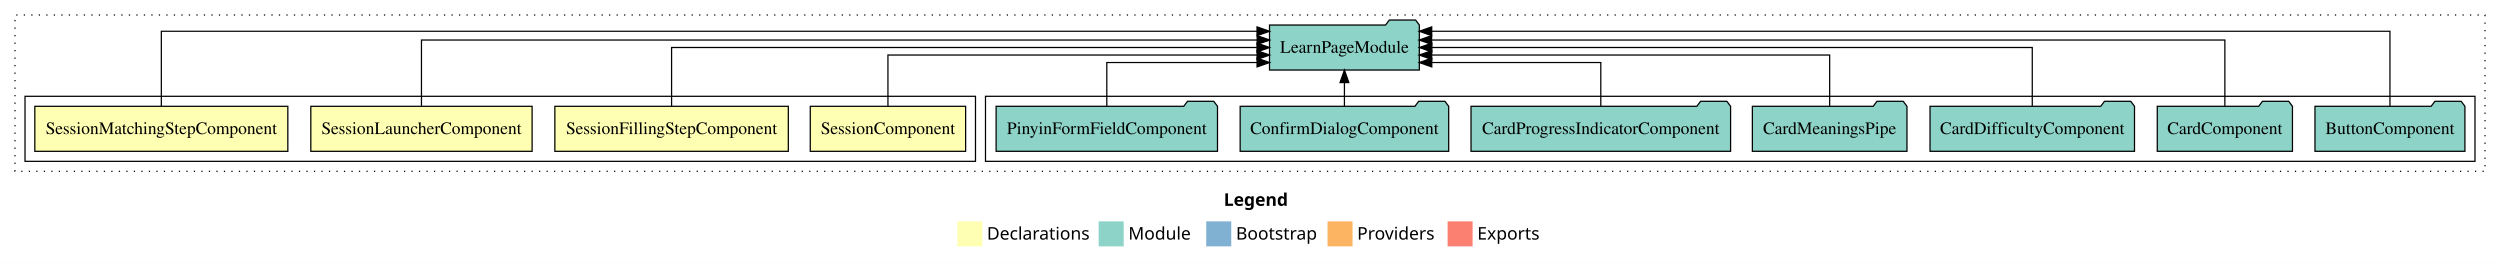
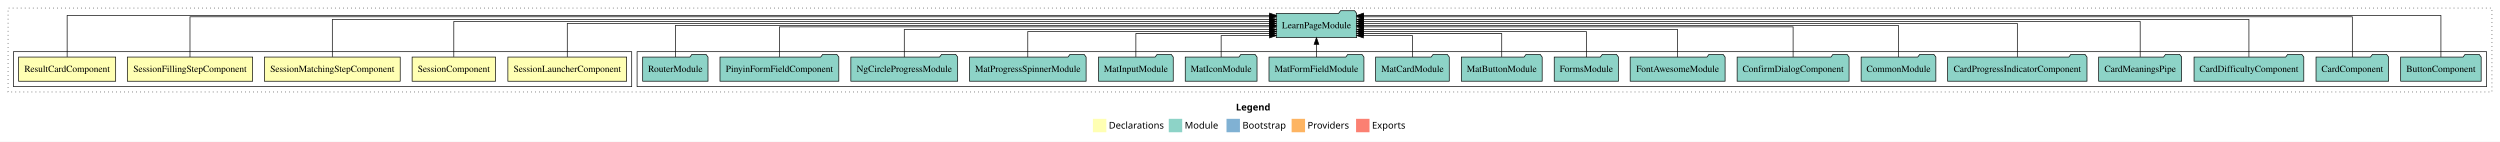
- <svg xmlns="http://www.w3.org/2000/svg" width="1999pt" height="211pt" viewBox="0.00 0.00 1999.00 211.00">
+ <svg xmlns="http://www.w3.org/2000/svg" width="3724pt" height="211pt" viewBox="0.00 0.00 3724.00 211.00">
  <g id="graph0" class="graph" transform="scale(1 1) rotate(0) translate(4 207)">
-     <polygon fill="white" stroke="transparent" points="-4,4 -4,-207 1995,-207 1995,4 -4,4" />
-     <text text-anchor="start" x="974.51" y="-42.4" font-family="Times-12" font-weight="bold" font-size="14.00">Legend</text>
-     <polygon fill="#ffffb3" stroke="transparent" points="761.5,-10 761.5,-30 781.5,-30 781.5,-10 761.5,-10" />
-     <text text-anchor="start" x="785.13" y="-15.4" font-family="Times-12" font-size="14.00">  Declarations</text>
-     <polygon fill="#8dd3c7" stroke="transparent" points="874.5,-10 874.5,-30 894.5,-30 894.5,-10 874.5,-10" />
-     <text text-anchor="start" x="898.23" y="-15.4" font-family="Times-12" font-size="14.00">  Module</text>
-     <polygon fill="#80b1d3" stroke="transparent" points="960.5,-10 960.5,-30 980.5,-30 980.5,-10 960.5,-10" />
-     <text text-anchor="start" x="984.28" y="-15.4" font-family="Times-12" font-size="14.00">  Bootstrap</text>
-     <polygon fill="#fdb462" stroke="transparent" points="1057.5,-10 1057.5,-30 1077.5,-30 1077.5,-10 1057.5,-10" />
-     <text text-anchor="start" x="1081.17" y="-15.4" font-family="Times-12" font-size="14.00">  Providers</text>
-     <polygon fill="#fb8072" stroke="transparent" points="1153.5,-10 1153.5,-30 1173.5,-30 1173.5,-10 1153.5,-10" />
-     <text text-anchor="start" x="1177.23" y="-15.4" font-family="Times-12" font-size="14.00">  Exports</text>
+     <polygon fill="white" stroke="transparent" points="-4,4 -4,-207 3720,-207 3720,4 -4,4" />
+     <text text-anchor="start" x="1837.01" y="-42.4" font-family="Times-12" font-weight="bold" font-size="14.00">Legend</text>
+     <polygon fill="#ffffb3" stroke="transparent" points="1624,-10 1624,-30 1644,-30 1644,-10 1624,-10" />
+     <text text-anchor="start" x="1647.63" y="-15.4" font-family="Times-12" font-size="14.00">  Declarations</text>
+     <polygon fill="#8dd3c7" stroke="transparent" points="1737,-10 1737,-30 1757,-30 1757,-10 1737,-10" />
+     <text text-anchor="start" x="1760.73" y="-15.4" font-family="Times-12" font-size="14.00">  Module</text>
+     <polygon fill="#80b1d3" stroke="transparent" points="1823,-10 1823,-30 1843,-30 1843,-10 1823,-10" />
+     <text text-anchor="start" x="1846.78" y="-15.4" font-family="Times-12" font-size="14.00">  Bootstrap</text>
+     <polygon fill="#fdb462" stroke="transparent" points="1920,-10 1920,-30 1940,-30 1940,-10 1920,-10" />
+     <text text-anchor="start" x="1943.67" y="-15.4" font-family="Times-12" font-size="14.00">  Providers</text>
+     <polygon fill="#fb8072" stroke="transparent" points="2016,-10 2016,-30 2036,-30 2036,-10 2016,-10" />
+     <text text-anchor="start" x="2039.73" y="-15.4" font-family="Times-12" font-size="14.00">  Exports</text>
    <g id="clust1" class="cluster">
-       <polygon fill="none" stroke="black" stroke-dasharray="1,5" points="8,-70 8,-195 1983,-195 1983,-70 8,-70" />
-     </g>
-     <g id="clust7" class="cluster">
-       <polygon fill="none" stroke="black" points="784,-78 784,-130 1975,-130 1975,-78 784,-78" />
+       <polygon fill="none" stroke="black" stroke-dasharray="1,5" points="8,-70 8,-195 3708,-195 3708,-70 8,-70" />
+     </g>
+     <g id="clust8" class="cluster">
+       <polygon fill="none" stroke="black" points="945,-78 945,-130 3700,-130 3700,-78 945,-78" />
    </g>
    <g id="clust2" class="cluster">
-       <polygon fill="none" stroke="black" points="16,-78 16,-130 776,-130 776,-78 16,-78" />
+       <polygon fill="none" stroke="black" points="16,-78 16,-130 937,-130 937,-78 16,-78" />
    </g>
    <g id="node1" class="node">
-       <polygon fill="#ffffb3" stroke="black" points="768.11,-122 643.89,-122 643.89,-86 768.11,-86 768.11,-122" />
-       <text text-anchor="middle" x="706" y="-99.8" font-family="Times,serif" font-size="14.00">SessionComponent</text>
+       <polygon fill="#ffffb3" stroke="black" points="929.47,-122 752.53,-122 752.53,-86 929.47,-86 929.47,-122" />
+       <text text-anchor="middle" x="841" y="-99.8" font-family="Times,serif" font-size="14.00">SessionLauncherComponent</text>
+     </g>
+     <g id="node6" class="node">
+       <polygon fill="#8dd3c7" stroke="black" points="2016.9,-187 2013.9,-191 1992.9,-191 1989.9,-187 1897.1,-187 1897.1,-151 2016.9,-151 2016.9,-187" />
+       <text text-anchor="middle" x="1957" y="-164.8" font-family="Times,serif" font-size="14.00">LearnPageModule</text>
+     </g>
+     <g id="edge1" class="edge">
+       <path fill="none" stroke="black" d="M841,-122.22C841,-142.37 841,-172 841,-172 841,-172 1887,-172 1887,-172" />
+       <polygon fill="black" stroke="black" points="1887,-175.5 1897,-172 1887,-168.5 1887,-175.5" />
+     </g>
+     <g id="node2" class="node">
+       <polygon fill="#ffffb3" stroke="black" points="734.11,-122 609.89,-122 609.89,-86 734.11,-86 734.11,-122" />
+       <text text-anchor="middle" x="672" y="-99.8" font-family="Times,serif" font-size="14.00">SessionComponent</text>
+     </g>
+     <g id="edge2" class="edge">
+       <path fill="none" stroke="black" d="M672,-122.28C672,-143.32 672,-175 672,-175 672,-175 1887.17,-175 1887.17,-175" />
+       <polygon fill="black" stroke="black" points="1887.17,-178.5 1897.17,-175 1887.17,-171.5 1887.17,-178.5" />
+     </g>
+     <g id="node3" class="node">
+       <polygon fill="#ffffb3" stroke="black" points="592.15,-122 389.85,-122 389.85,-86 592.15,-86 592.15,-122" />
+       <text text-anchor="middle" x="491" y="-99.8" font-family="Times,serif" font-size="14.00">SessionMatchingStepComponent</text>
+     </g>
+     <g id="edge3" class="edge">
+       <path fill="none" stroke="black" d="M491,-122.29C491,-144.21 491,-178 491,-178 491,-178 1887.26,-178 1887.26,-178" />
+       <polygon fill="black" stroke="black" points="1887.26,-181.5 1897.26,-178 1887.26,-174.5 1887.26,-181.5" />
+     </g>
+     <g id="node4" class="node">
+       <polygon fill="#ffffb3" stroke="black" points="372.34,-122 185.66,-122 185.66,-86 372.34,-86 372.34,-122" />
+       <text text-anchor="middle" x="279" y="-99.8" font-family="Times,serif" font-size="14.00">SessionFillingStepComponent</text>
+     </g>
+     <g id="edge4" class="edge">
+       <path fill="none" stroke="black" d="M279,-122.09C279,-145.13 279,-182 279,-182 279,-182 1887.28,-182 1887.28,-182" />
+       <polygon fill="black" stroke="black" points="1887.28,-185.5 1897.28,-182 1887.28,-178.5 1887.28,-185.5" />
    </g>
    <g id="node5" class="node">
-       <polygon fill="#8dd3c7" stroke="black" points="1130.9,-187 1127.9,-191 1106.9,-191 1103.9,-187 1011.1,-187 1011.1,-151 1130.9,-151 1130.9,-187" />
-       <text text-anchor="middle" x="1071" y="-164.8" font-family="Times,serif" font-size="14.00">LearnPageModule</text>
-     </g>
-     <g id="edge1" class="edge">
-       <path fill="none" stroke="black" d="M706,-122.02C706,-139.37 706,-163 706,-163 706,-163 1001.14,-163 1001.14,-163" />
-       <polygon fill="black" stroke="black" points="1001.14,-166.5 1011.14,-163 1001.14,-159.5 1001.14,-166.5" />
-     </g>
-     <g id="node2" class="node">
-       <polygon fill="#ffffb3" stroke="black" points="626.34,-122 439.66,-122 439.66,-86 626.34,-86 626.34,-122" />
-       <text text-anchor="middle" x="533" y="-99.8" font-family="Times,serif" font-size="14.00">SessionFillingStepComponent</text>
-     </g>
-     <g id="edge2" class="edge">
-       <path fill="none" stroke="black" d="M533,-122.11C533,-141.34 533,-169 533,-169 533,-169 1001.11,-169 1001.11,-169" />
-       <polygon fill="black" stroke="black" points="1001.11,-172.5 1011.11,-169 1001.11,-165.5 1001.11,-172.5" />
-     </g>
-     <g id="node3" class="node">
-       <polygon fill="#ffffb3" stroke="black" points="421.47,-122 244.53,-122 244.53,-86 421.47,-86 421.47,-122" />
-       <text text-anchor="middle" x="333" y="-99.8" font-family="Times,serif" font-size="14.00">SessionLauncherComponent</text>
-     </g>
-     <g id="edge3" class="edge">
-       <path fill="none" stroke="black" d="M333,-122.28C333,-143.32 333,-175 333,-175 333,-175 1001.23,-175 1001.23,-175" />
-       <polygon fill="black" stroke="black" points="1001.23,-178.5 1011.23,-175 1001.23,-171.5 1001.23,-178.5" />
-     </g>
-     <g id="node4" class="node">
-       <polygon fill="#ffffb3" stroke="black" points="226.15,-122 23.85,-122 23.85,-86 226.15,-86 226.15,-122" />
-       <text text-anchor="middle" x="125" y="-99.8" font-family="Times,serif" font-size="14.00">SessionMatchingStepComponent</text>
-     </g>
-     <g id="edge4" class="edge">
-       <path fill="none" stroke="black" d="M125,-122.09C125,-145.13 125,-182 125,-182 125,-182 1001.11,-182 1001.11,-182" />
-       <polygon fill="black" stroke="black" points="1001.11,-185.5 1011.11,-182 1001.11,-178.5 1001.11,-185.5" />
-     </g>
-     <g id="node6" class="node">
-       <polygon fill="#8dd3c7" stroke="black" points="1966.95,-122 1963.95,-126 1942.95,-126 1939.95,-122 1847.05,-122 1847.05,-86 1966.95,-86 1966.95,-122" />
-       <text text-anchor="middle" x="1907" y="-99.8" font-family="Times,serif" font-size="14.00">ButtonComponent</text>
+       <polygon fill="#ffffb3" stroke="black" points="168.32,-122 23.68,-122 23.68,-86 168.32,-86 168.32,-122" />
+       <text text-anchor="middle" x="96" y="-99.8" font-family="Times,serif" font-size="14.00">ResultCardComponent</text>
    </g>
    <g id="edge5" class="edge">
-       <path fill="none" stroke="black" d="M1907,-122.09C1907,-145.13 1907,-182 1907,-182 1907,-182 1140.79,-182 1140.79,-182" />
-       <polygon fill="black" stroke="black" points="1140.79,-178.5 1130.79,-182 1140.79,-185.5 1140.79,-178.5" />
+       <path fill="none" stroke="black" d="M96,-122.15C96,-145.76 96,-184 96,-184 96,-184 1887.19,-184 1887.19,-184" />
+       <polygon fill="black" stroke="black" points="1887.19,-187.5 1897.19,-184 1887.19,-180.5 1887.19,-187.5" />
    </g>
    <g id="node7" class="node">
-       <polygon fill="#8dd3c7" stroke="black" points="1829.05,-122 1826.05,-126 1805.05,-126 1802.05,-122 1720.95,-122 1720.95,-86 1829.05,-86 1829.05,-122" />
-       <text text-anchor="middle" x="1775" y="-99.8" font-family="Times,serif" font-size="14.00">CardComponent</text>
+       <polygon fill="#8dd3c7" stroke="black" points="3691.95,-122 3688.95,-126 3667.95,-126 3664.95,-122 3572.05,-122 3572.05,-86 3691.95,-86 3691.95,-122" />
+       <text text-anchor="middle" x="3632" y="-99.8" font-family="Times,serif" font-size="14.00">ButtonComponent</text>
    </g>
    <g id="edge6" class="edge">
-       <path fill="none" stroke="black" d="M1775,-122.28C1775,-143.32 1775,-175 1775,-175 1775,-175 1140.72,-175 1140.72,-175" />
-       <polygon fill="black" stroke="black" points="1140.72,-171.5 1130.72,-175 1140.72,-178.5 1140.72,-171.5" />
+       <path fill="none" stroke="black" d="M3632,-122.15C3632,-145.76 3632,-184 3632,-184 3632,-184 2027.11,-184 2027.11,-184" />
+       <polygon fill="black" stroke="black" points="2027.11,-180.5 2017.11,-184 2027.11,-187.5 2027.11,-180.5" />
    </g>
    <g id="node8" class="node">
-       <polygon fill="#8dd3c7" stroke="black" points="1702.75,-122 1699.75,-126 1678.75,-126 1675.75,-122 1539.25,-122 1539.25,-86 1702.75,-86 1702.75,-122" />
-       <text text-anchor="middle" x="1621" y="-99.8" font-family="Times,serif" font-size="14.00">CardDifficultyComponent</text>
+       <polygon fill="#8dd3c7" stroke="black" points="3554.05,-122 3551.05,-126 3530.05,-126 3527.05,-122 3445.95,-122 3445.95,-86 3554.05,-86 3554.05,-122" />
+       <text text-anchor="middle" x="3500" y="-99.8" font-family="Times,serif" font-size="14.00">CardComponent</text>
    </g>
    <g id="edge7" class="edge">
-       <path fill="none" stroke="black" d="M1621,-122.11C1621,-141.34 1621,-169 1621,-169 1621,-169 1140.91,-169 1140.91,-169" />
-       <polygon fill="black" stroke="black" points="1140.91,-165.5 1130.91,-169 1140.91,-172.5 1140.91,-165.5" />
+       <path fill="none" stroke="black" d="M3500,-122.09C3500,-145.13 3500,-182 3500,-182 3500,-182 2027.01,-182 2027.01,-182" />
+       <polygon fill="black" stroke="black" points="2027.01,-178.5 2017.01,-182 2027.01,-185.5 2027.01,-178.5" />
    </g>
    <g id="node9" class="node">
-       <polygon fill="#8dd3c7" stroke="black" points="1520.81,-122 1517.81,-126 1496.81,-126 1493.81,-122 1397.19,-122 1397.19,-86 1520.81,-86 1520.81,-122" />
-       <text text-anchor="middle" x="1459" y="-99.8" font-family="Times,serif" font-size="14.00">CardMeaningsPipe</text>
+       <polygon fill="#8dd3c7" stroke="black" points="3427.75,-122 3424.75,-126 3403.75,-126 3400.75,-122 3264.25,-122 3264.25,-86 3427.75,-86 3427.75,-122" />
+       <text text-anchor="middle" x="3346" y="-99.8" font-family="Times,serif" font-size="14.00">CardDifficultyComponent</text>
    </g>
    <g id="edge8" class="edge">
-       <path fill="none" stroke="black" d="M1459,-122.02C1459,-139.37 1459,-163 1459,-163 1459,-163 1140.77,-163 1140.77,-163" />
-       <polygon fill="black" stroke="black" points="1140.77,-159.5 1130.77,-163 1140.77,-166.5 1140.77,-159.5" />
+       <path fill="none" stroke="black" d="M3346,-122.29C3346,-144.21 3346,-178 3346,-178 3346,-178 2027.13,-178 2027.13,-178" />
+       <polygon fill="black" stroke="black" points="2027.13,-174.5 2017.13,-178 2027.13,-181.5 2027.13,-174.5" />
    </g>
    <g id="node10" class="node">
-       <polygon fill="#8dd3c7" stroke="black" points="1379.78,-122 1376.78,-126 1355.78,-126 1352.78,-122 1172.22,-122 1172.22,-86 1379.78,-86 1379.78,-122" />
-       <text text-anchor="middle" x="1276" y="-99.8" font-family="Times,serif" font-size="14.00">CardProgressIndicatorComponent</text>
+       <polygon fill="#8dd3c7" stroke="black" points="3245.81,-122 3242.81,-126 3221.81,-126 3218.81,-122 3122.19,-122 3122.19,-86 3245.81,-86 3245.81,-122" />
+       <text text-anchor="middle" x="3184" y="-99.8" font-family="Times,serif" font-size="14.00">CardMeaningsPipe</text>
    </g>
    <g id="edge9" class="edge">
-       <path fill="none" stroke="black" d="M1276,-122.24C1276,-137.57 1276,-157 1276,-157 1276,-157 1140.85,-157 1140.85,-157" />
-       <polygon fill="black" stroke="black" points="1140.85,-153.5 1130.85,-157 1140.85,-160.5 1140.85,-153.5" />
+       <path fill="none" stroke="black" d="M3184,-122.28C3184,-143.32 3184,-175 3184,-175 3184,-175 2027.01,-175 2027.01,-175" />
+       <polygon fill="black" stroke="black" points="2027.01,-171.5 2017.01,-175 2027.01,-178.5 2027.01,-171.5" />
    </g>
    <g id="node11" class="node">
-       <polygon fill="#8dd3c7" stroke="black" points="1154.37,-122 1151.37,-126 1130.37,-126 1127.37,-122 987.63,-122 987.63,-86 1154.37,-86 1154.37,-122" />
-       <text text-anchor="middle" x="1071" y="-99.8" font-family="Times,serif" font-size="14.00">ConfirmDialogComponent</text>
+       <polygon fill="#8dd3c7" stroke="black" points="3104.78,-122 3101.78,-126 3080.78,-126 3077.78,-122 2897.22,-122 2897.22,-86 3104.78,-86 3104.78,-122" />
+       <text text-anchor="middle" x="3001" y="-99.8" font-family="Times,serif" font-size="14.00">CardProgressIndicatorComponent</text>
    </g>
    <g id="edge10" class="edge">
-       <path fill="none" stroke="black" d="M1071,-122.11C1071,-122.11 1071,-140.99 1071,-140.99" />
-       <polygon fill="black" stroke="black" points="1067.5,-140.99 1071,-150.99 1074.5,-140.99 1067.5,-140.99" />
+       <path fill="none" stroke="black" d="M3001,-122.22C3001,-142.37 3001,-172 3001,-172 3001,-172 2026.88,-172 2026.88,-172" />
+       <polygon fill="black" stroke="black" points="2026.88,-168.5 2016.88,-172 2026.88,-175.5 2026.88,-168.5" />
    </g>
    <g id="node12" class="node">
-       <polygon fill="#8dd3c7" stroke="black" points="969.51,-122 966.51,-126 945.51,-126 942.51,-122 792.49,-122 792.49,-86 969.51,-86 969.51,-122" />
-       <text text-anchor="middle" x="881" y="-99.8" font-family="Times,serif" font-size="14.00">PinyinFormFieldComponent</text>
+       <polygon fill="#8dd3c7" stroke="black" points="2879.67,-122 2876.67,-126 2855.67,-126 2852.67,-122 2768.33,-122 2768.33,-86 2879.67,-86 2879.67,-122" />
+       <text text-anchor="middle" x="2824" y="-99.8" font-family="Times,serif" font-size="14.00">CommonModule</text>
    </g>
    <g id="edge11" class="edge">
-       <path fill="none" stroke="black" d="M881,-122.24C881,-137.57 881,-157 881,-157 881,-157 1001.14,-157 1001.14,-157" />
-       <polygon fill="black" stroke="black" points="1001.14,-160.5 1011.14,-157 1001.14,-153.5 1001.14,-160.5" />
+       <path fill="none" stroke="black" d="M2824,-122.11C2824,-141.34 2824,-169 2824,-169 2824,-169 2026.93,-169 2026.93,-169" />
+       <polygon fill="black" stroke="black" points="2026.93,-165.5 2016.93,-169 2026.93,-172.5 2026.93,-165.5" />
+     </g>
+     <g id="node13" class="node">
+       <polygon fill="#8dd3c7" stroke="black" points="2750.37,-122 2747.37,-126 2726.37,-126 2723.37,-122 2583.63,-122 2583.63,-86 2750.37,-86 2750.37,-122" />
+       <text text-anchor="middle" x="2667" y="-99.8" font-family="Times,serif" font-size="14.00">ConfirmDialogComponent</text>
+     </g>
+     <g id="edge12" class="edge">
+       <path fill="none" stroke="black" d="M2667,-122.22C2667,-140.83 2667,-167 2667,-167 2667,-167 2026.92,-167 2026.92,-167" />
+       <polygon fill="black" stroke="black" points="2026.92,-163.5 2016.92,-167 2026.92,-170.5 2026.92,-163.5" />
+     </g>
+     <g id="node14" class="node">
+       <polygon fill="#8dd3c7" stroke="black" points="2565.7,-122 2562.7,-126 2541.7,-126 2538.7,-122 2424.3,-122 2424.3,-86 2565.7,-86 2565.7,-122" />
+       <text text-anchor="middle" x="2495" y="-99.8" font-family="Times,serif" font-size="14.00">FontAwesomeModule</text>
+     </g>
+     <g id="edge13" class="edge">
+       <path fill="none" stroke="black" d="M2495,-122.02C2495,-139.37 2495,-163 2495,-163 2495,-163 2026.89,-163 2026.89,-163" />
+       <polygon fill="black" stroke="black" points="2026.89,-159.5 2016.89,-163 2026.89,-166.5 2026.89,-159.5" />
+     </g>
+     <g id="node15" class="node">
+       <polygon fill="#8dd3c7" stroke="black" points="2406.83,-122 2403.83,-126 2382.83,-126 2379.83,-122 2311.17,-122 2311.17,-86 2406.83,-86 2406.83,-122" />
+       <text text-anchor="middle" x="2359" y="-99.8" font-family="Times,serif" font-size="14.00">FormsModule</text>
+     </g>
+     <g id="edge14" class="edge">
+       <path fill="none" stroke="black" d="M2359,-122.03C2359,-138.4 2359,-160 2359,-160 2359,-160 2026.75,-160 2026.75,-160" />
+       <polygon fill="black" stroke="black" points="2026.75,-156.5 2016.75,-160 2026.75,-163.5 2026.75,-156.5" />
+     </g>
+     <g id="node16" class="node">
+       <polygon fill="#8dd3c7" stroke="black" points="2293.22,-122 2290.22,-126 2269.22,-126 2266.22,-122 2172.78,-122 2172.78,-86 2293.22,-86 2293.22,-122" />
+       <text text-anchor="middle" x="2233" y="-99.8" font-family="Times,serif" font-size="14.00">MatButtonModule</text>
+     </g>
+     <g id="edge15" class="edge">
+       <path fill="none" stroke="black" d="M2233,-122.24C2233,-137.57 2233,-157 2233,-157 2233,-157 2026.89,-157 2026.89,-157" />
+       <polygon fill="black" stroke="black" points="2026.89,-153.5 2016.89,-157 2026.89,-160.5 2026.89,-153.5" />
+     </g>
+     <g id="node17" class="node">
+       <polygon fill="#8dd3c7" stroke="black" points="2154.81,-122 2151.81,-126 2130.81,-126 2127.81,-122 2045.19,-122 2045.19,-86 2154.81,-86 2154.81,-122" />
+       <text text-anchor="middle" x="2100" y="-99.8" font-family="Times,serif" font-size="14.00">MatCardModule</text>
+     </g>
+     <g id="edge16" class="edge">
+       <path fill="none" stroke="black" d="M2100,-122.05C2100,-136.37 2100,-154 2100,-154 2100,-154 2026.82,-154 2026.82,-154" />
+       <polygon fill="black" stroke="black" points="2026.82,-150.5 2016.82,-154 2026.82,-157.5 2026.82,-150.5" />
+     </g>
+     <g id="node18" class="node">
+       <polygon fill="#8dd3c7" stroke="black" points="2027.71,-122 2024.71,-126 2003.71,-126 2000.71,-122 1886.29,-122 1886.29,-86 2027.71,-86 2027.71,-122" />
+       <text text-anchor="middle" x="1957" y="-99.8" font-family="Times,serif" font-size="14.00">MatFormFieldModule</text>
+     </g>
+     <g id="edge17" class="edge">
+       <path fill="none" stroke="black" d="M1957,-122.11C1957,-122.11 1957,-140.99 1957,-140.99" />
+       <polygon fill="black" stroke="black" points="1953.5,-140.99 1957,-150.99 1960.5,-140.99 1953.5,-140.99" />
+     </g>
+     <g id="node19" class="node">
+       <polygon fill="#8dd3c7" stroke="black" points="1868.47,-122 1865.47,-126 1844.47,-126 1841.47,-122 1761.53,-122 1761.53,-86 1868.47,-86 1868.47,-122" />
+       <text text-anchor="middle" x="1815" y="-99.8" font-family="Times,serif" font-size="14.00">MatIconModule</text>
+     </g>
+     <g id="edge18" class="edge">
+       <path fill="none" stroke="black" d="M1815,-122.05C1815,-136.37 1815,-154 1815,-154 1815,-154 1887.19,-154 1887.19,-154" />
+       <polygon fill="black" stroke="black" points="1887.19,-157.5 1897.19,-154 1887.19,-150.5 1887.19,-157.5" />
+     </g>
+     <g id="node20" class="node">
+       <polygon fill="#8dd3c7" stroke="black" points="1743.65,-122 1740.65,-126 1719.65,-126 1716.65,-122 1632.35,-122 1632.35,-86 1743.65,-86 1743.65,-122" />
+       <text text-anchor="middle" x="1688" y="-99.8" font-family="Times,serif" font-size="14.00">MatInputModule</text>
+     </g>
+     <g id="edge19" class="edge">
+       <path fill="none" stroke="black" d="M1688,-122.24C1688,-137.57 1688,-157 1688,-157 1688,-157 1886.97,-157 1886.97,-157" />
+       <polygon fill="black" stroke="black" points="1886.97,-160.5 1896.97,-157 1886.97,-153.5 1886.97,-160.5" />
+     </g>
+     <g id="node21" class="node">
+       <polygon fill="#8dd3c7" stroke="black" points="1613.86,-122 1610.86,-126 1589.86,-126 1586.86,-122 1440.14,-122 1440.14,-86 1613.86,-86 1613.86,-122" />
+       <text text-anchor="middle" x="1527" y="-99.8" font-family="Times,serif" font-size="14.00">MatProgressSpinnerModule</text>
+     </g>
+     <g id="edge20" class="edge">
+       <path fill="none" stroke="black" d="M1527,-122.03C1527,-138.4 1527,-160 1527,-160 1527,-160 1887.21,-160 1887.21,-160" />
+       <polygon fill="black" stroke="black" points="1887.21,-163.5 1897.21,-160 1887.21,-156.5 1887.21,-163.5" />
+     </g>
+     <g id="node22" class="node">
+       <polygon fill="#8dd3c7" stroke="black" points="1422.57,-122 1419.57,-126 1398.57,-126 1395.57,-122 1263.43,-122 1263.43,-86 1422.57,-86 1422.57,-122" />
+       <text text-anchor="middle" x="1343" y="-99.8" font-family="Times,serif" font-size="14.00">NgCircleProgressModule</text>
+     </g>
+     <g id="edge21" class="edge">
+       <path fill="none" stroke="black" d="M1343,-122.02C1343,-139.37 1343,-163 1343,-163 1343,-163 1887.29,-163 1887.29,-163" />
+       <polygon fill="black" stroke="black" points="1887.29,-166.5 1897.29,-163 1887.29,-159.5 1887.29,-166.5" />
+     </g>
+     <g id="node23" class="node">
+       <polygon fill="#8dd3c7" stroke="black" points="1245.51,-122 1242.51,-126 1221.51,-126 1218.51,-122 1068.49,-122 1068.49,-86 1245.51,-86 1245.51,-122" />
+       <text text-anchor="middle" x="1157" y="-99.8" font-family="Times,serif" font-size="14.00">PinyinFormFieldComponent</text>
+     </g>
+     <g id="edge22" class="edge">
+       <path fill="none" stroke="black" d="M1157,-122.22C1157,-140.83 1157,-167 1157,-167 1157,-167 1887.2,-167 1887.2,-167" />
+       <polygon fill="black" stroke="black" points="1887.2,-170.5 1897.2,-167 1887.2,-163.5 1887.2,-170.5" />
+     </g>
+     <g id="node24" class="node">
+       <polygon fill="#8dd3c7" stroke="black" points="1050.65,-122 1047.65,-126 1026.65,-126 1023.65,-122 953.35,-122 953.35,-86 1050.65,-86 1050.65,-122" />
+       <text text-anchor="middle" x="1002" y="-99.8" font-family="Times,serif" font-size="14.00">RouterModule</text>
+     </g>
+     <g id="edge23" class="edge">
+       <path fill="none" stroke="black" d="M1002,-122.11C1002,-141.34 1002,-169 1002,-169 1002,-169 1887.26,-169 1887.26,-169" />
+       <polygon fill="black" stroke="black" points="1887.26,-172.5 1897.26,-169 1887.26,-165.5 1887.26,-172.5" />
    </g>
  </g>
</svg>
